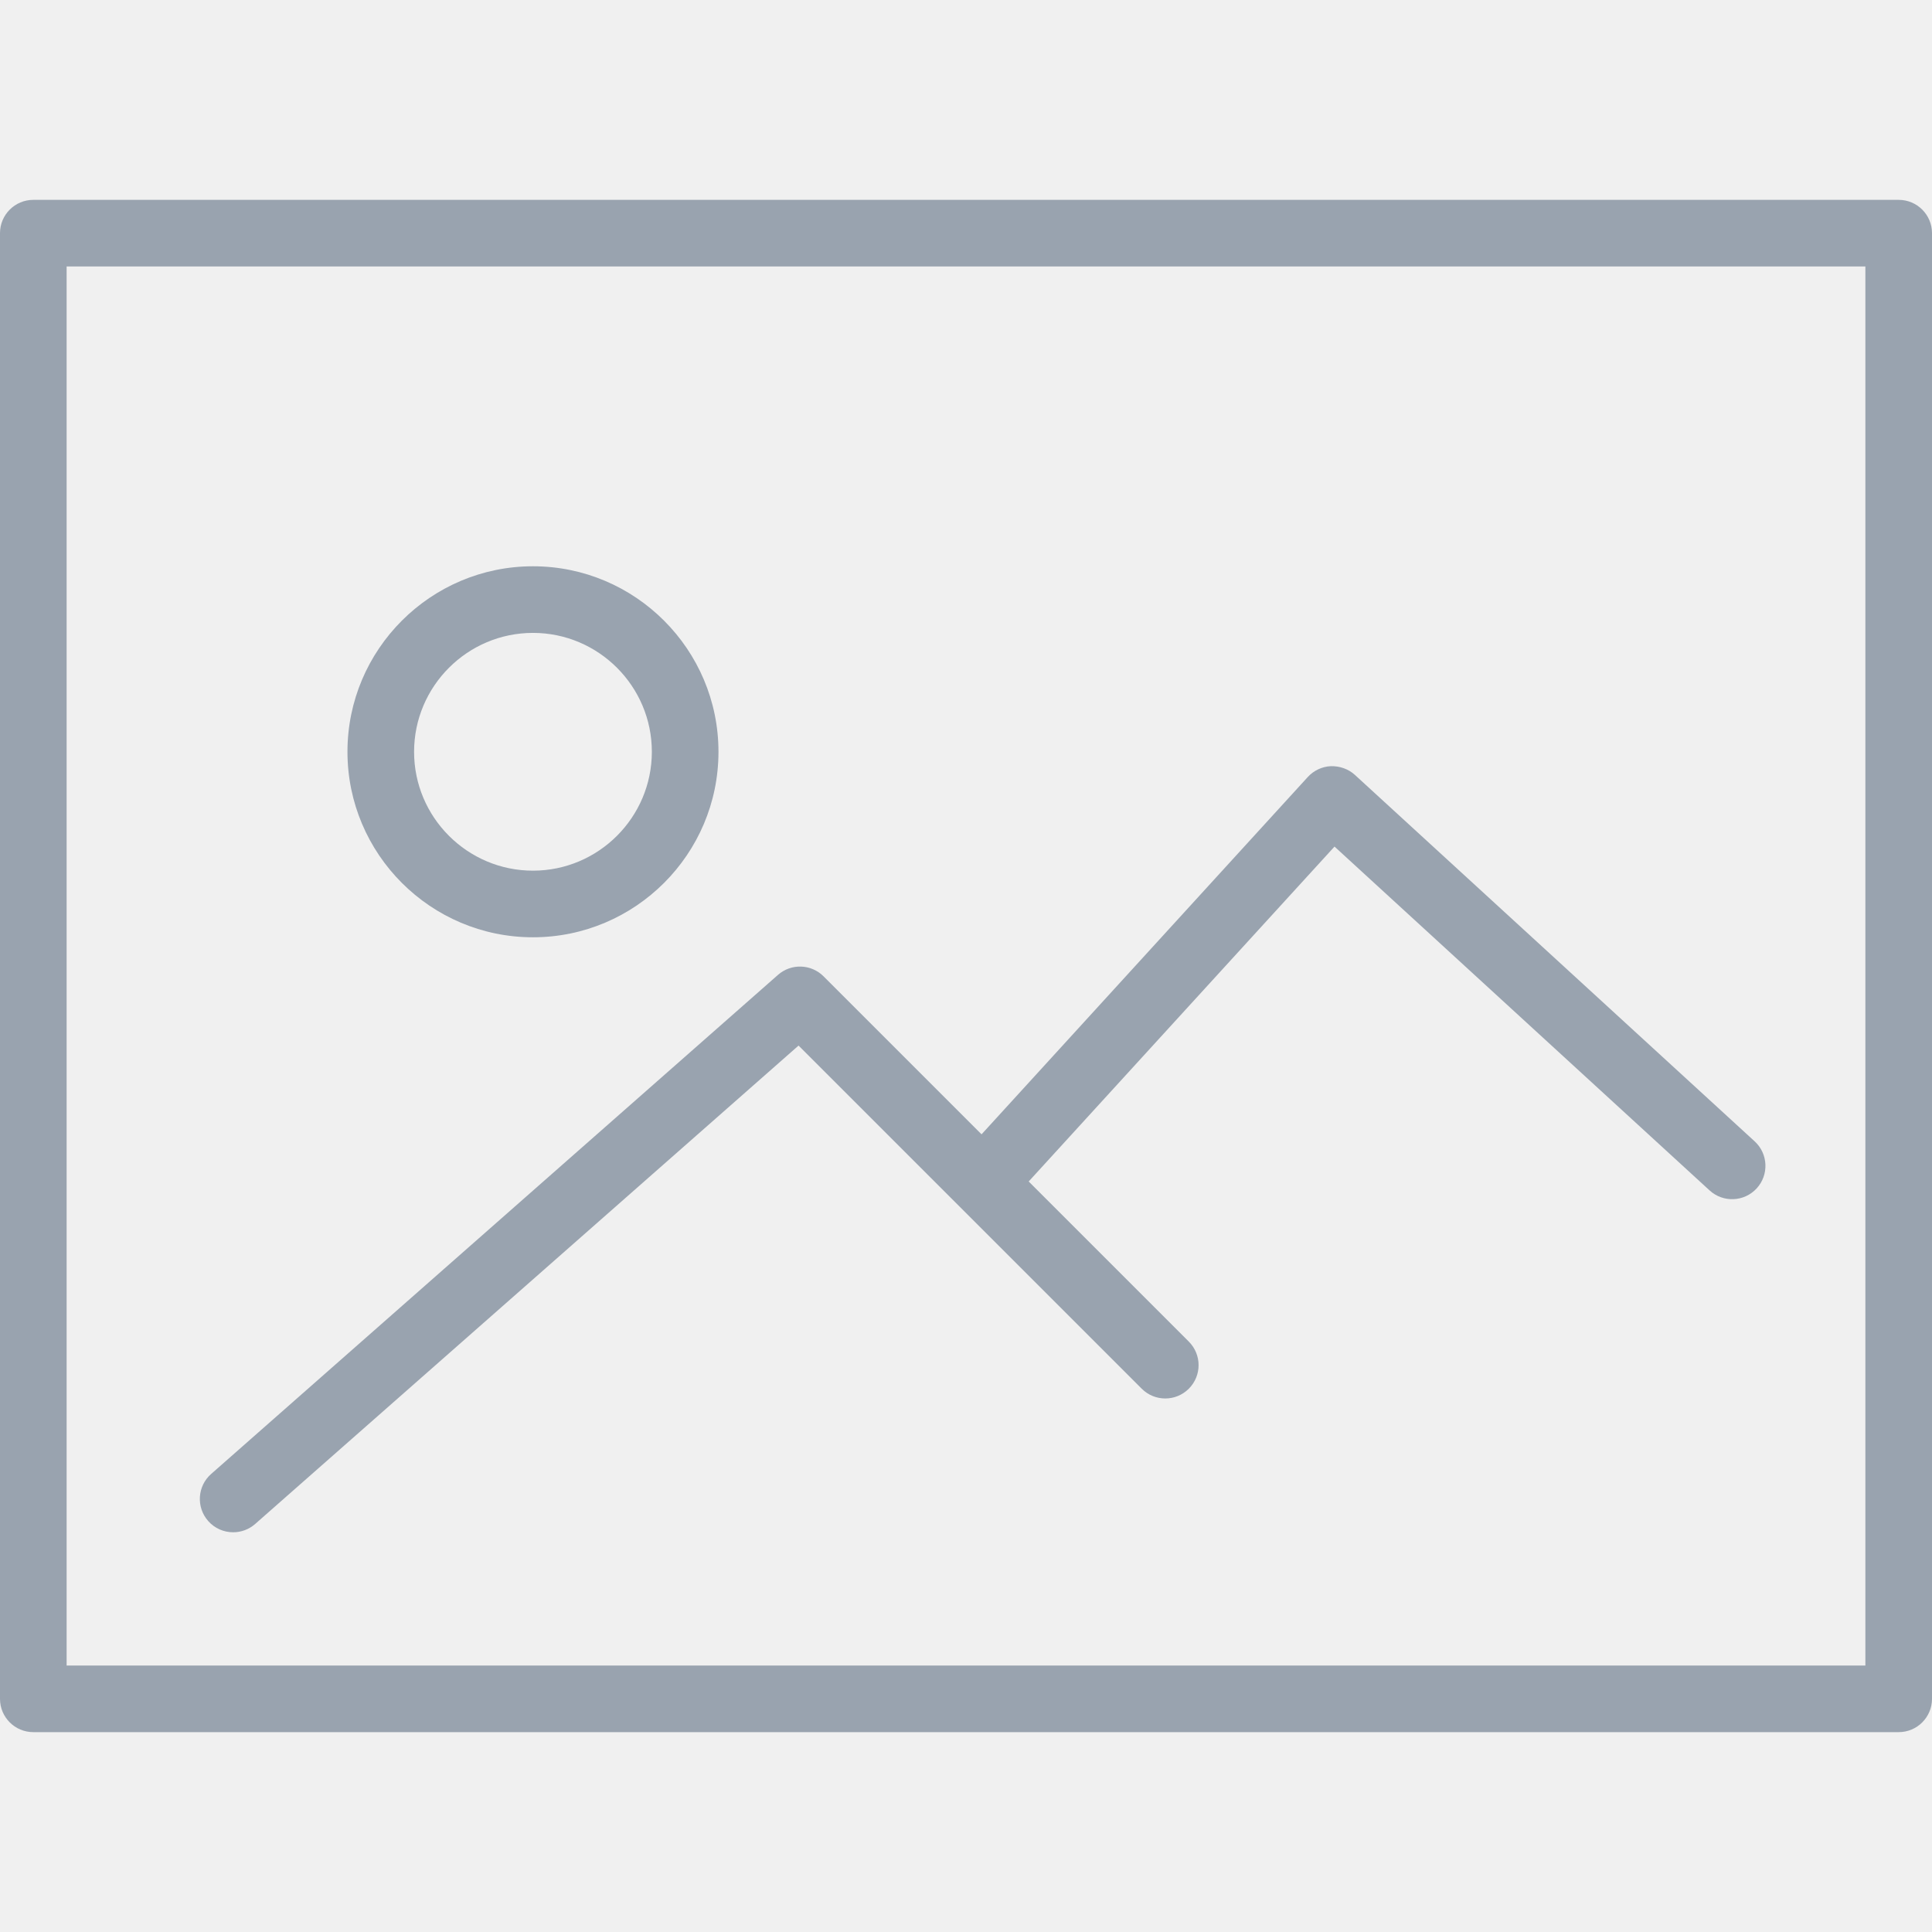
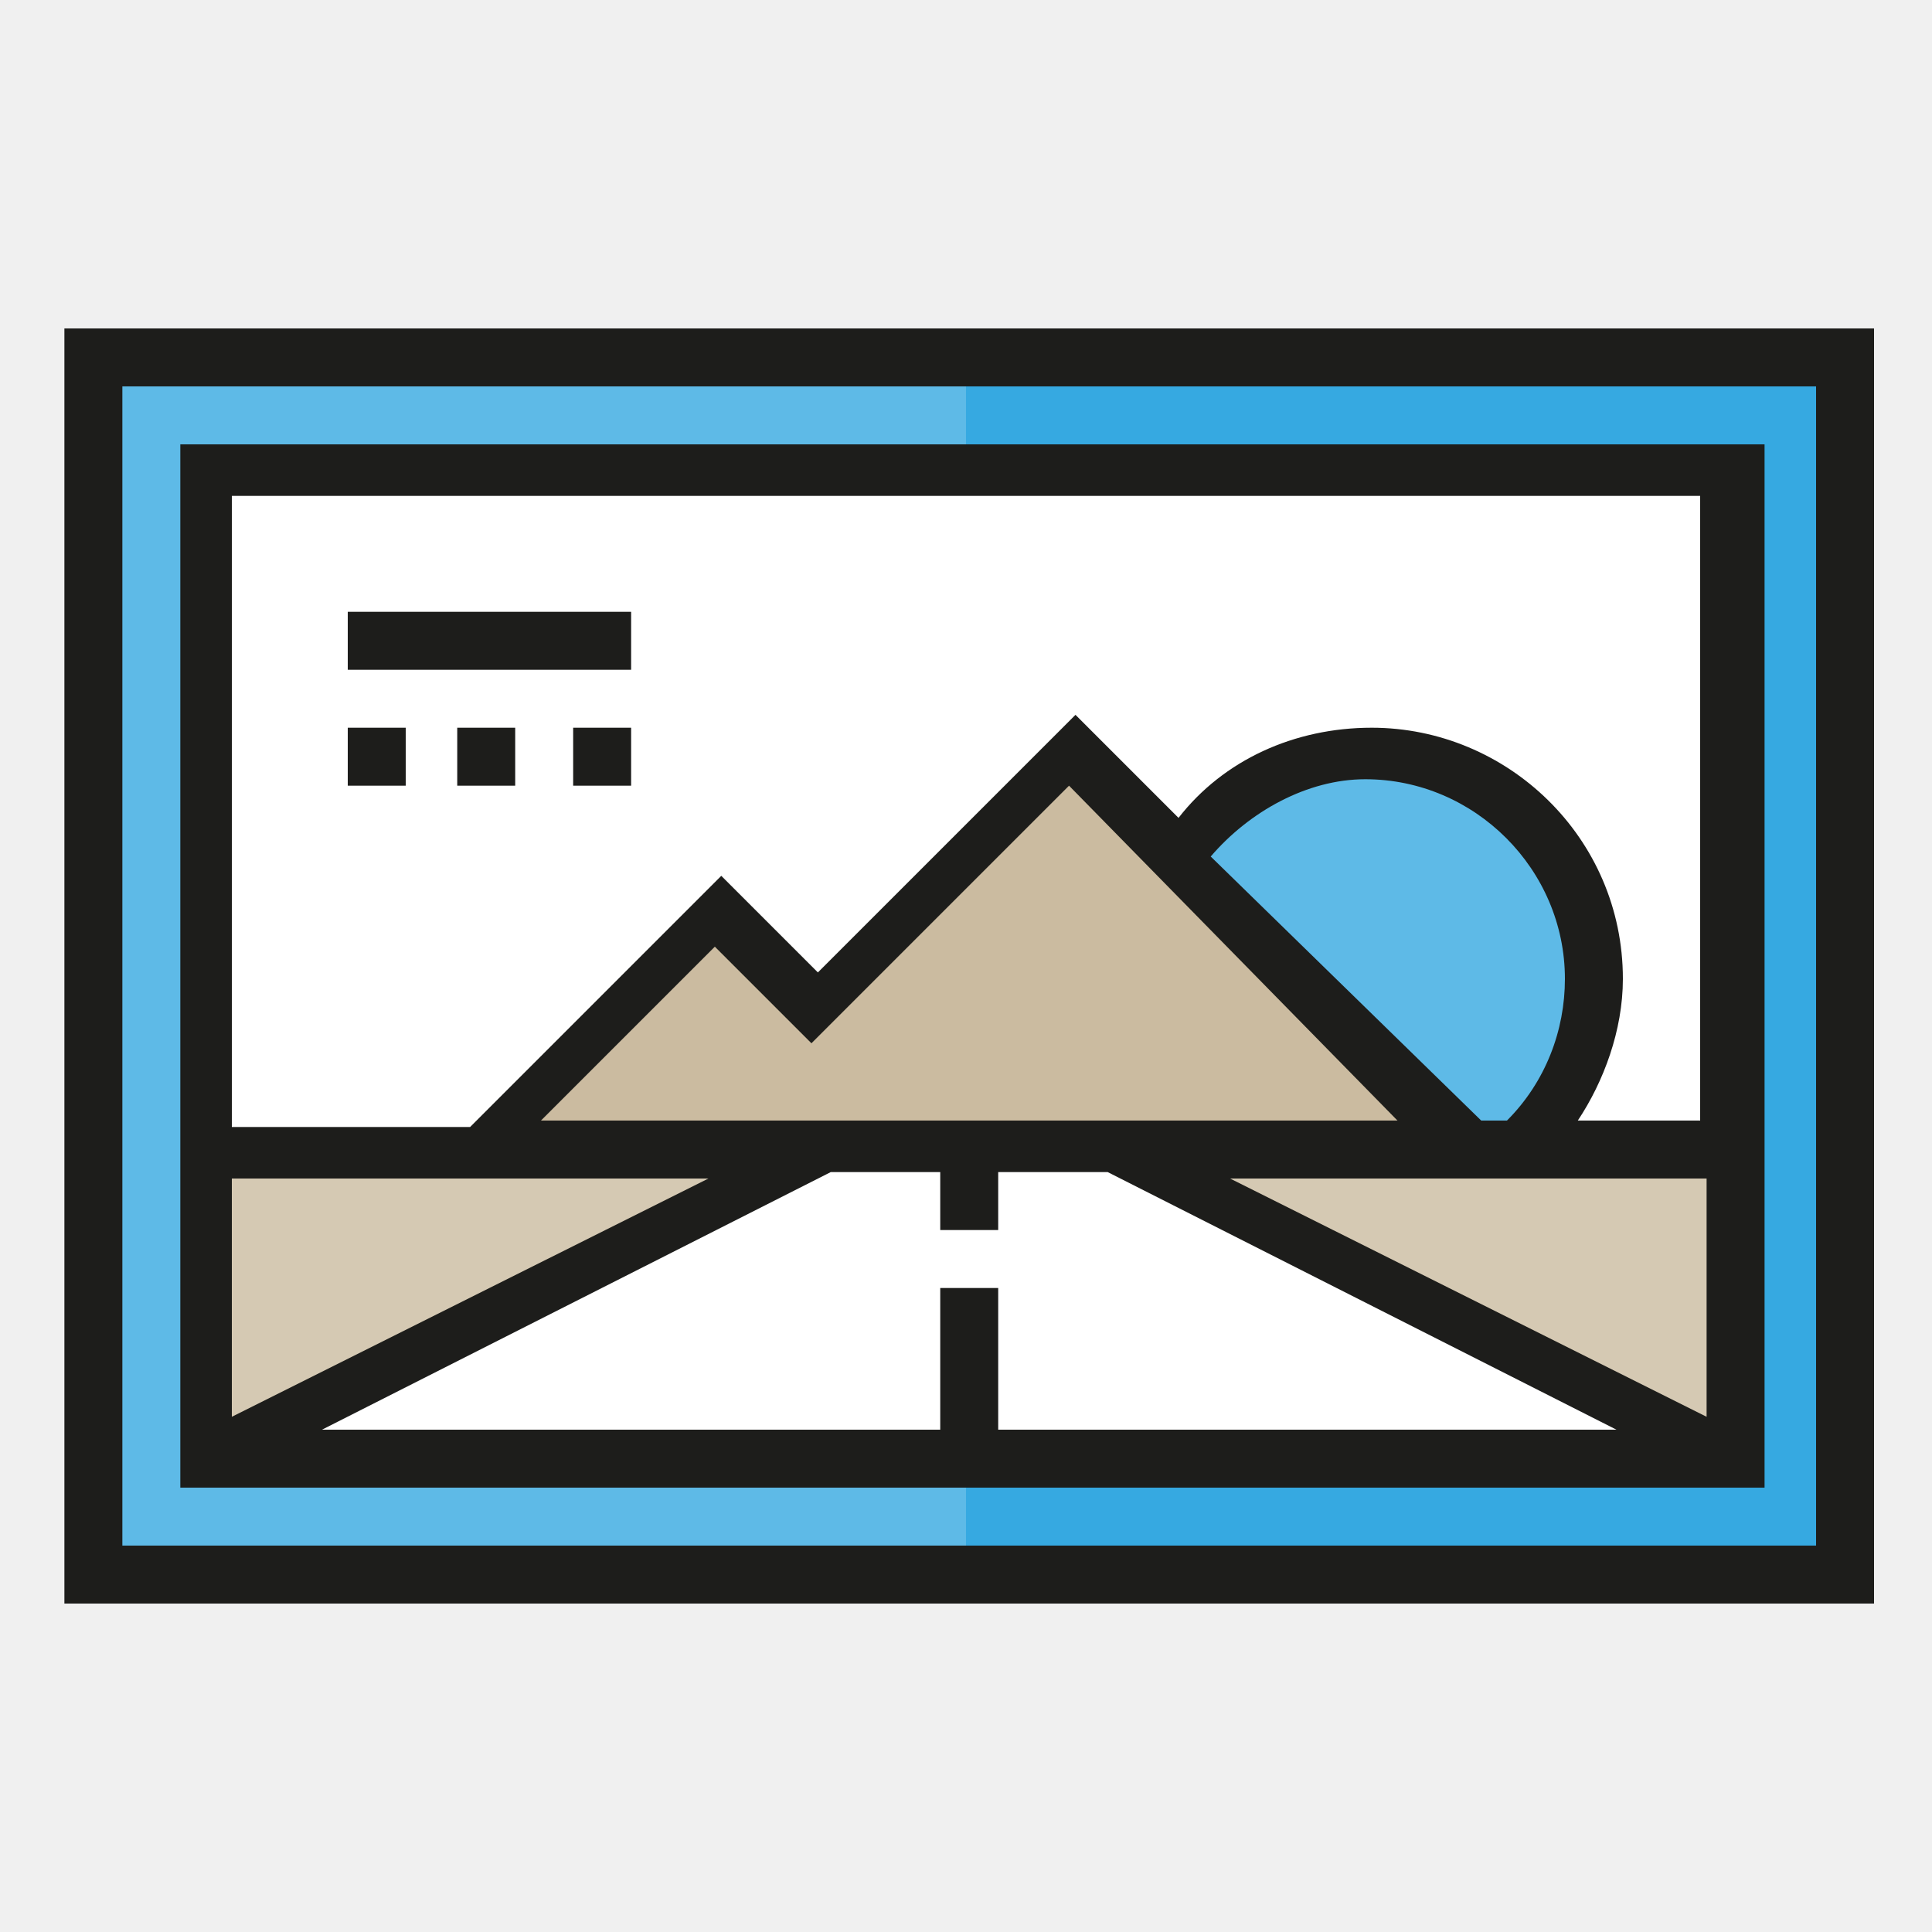
- <svg xmlns="http://www.w3.org/2000/svg" viewBox="0 0 58 58" fill="#99a3af">
+ <svg xmlns="http://www.w3.org/2000/svg" version="1.1" id="Layer_1" x="0px" y="0px" width="30px" height="30px" viewBox="0 0 30 30" enable-background="new 0 0 30 30" xml:space="preserve">
+   <rect x="1.4" y="5.6" fill="#5EBAE7" width="27.2" height="18.9" />
+   <rect x="15" y="5.6" fill="#36A9E1" width="13.6" height="18.9" />
  <g>
-     <path d="M57,6H1C0.448,6,0,6.447,0,7v44c0,0.553,0.448,1,1,1h56c0.552,0,1-0.447,1-1V7C58,6.447,57.552,6,57,6z M56,50H2V8h54V50z" />
-     <path d="M16,28.138c3.071,0,5.569-2.498,5.569-5.568C21.569,19.498,19.071,17,16,17s-5.569,2.498-5.569,5.569   C10.431,25.64,12.929,28.138,16,28.138z M16,19c1.968,0,3.569,1.602,3.569,3.569S17.968,26.138,16,26.138s-3.569-1.601-3.569-3.568   S14.032,19,16,19z" />
-     <path d="M7,46c0.234,0,0.47-0.082,0.66-0.249l16.313-14.362l10.302,10.301c0.391,0.391,1.023,0.391,1.414,0s0.391-1.023,0-1.414   l-4.807-4.807l9.181-10.054l11.261,10.323c0.407,0.373,1.04,0.345,1.413-0.062c0.373-0.407,0.346-1.04-0.062-1.413l-12-11   c-0.196-0.179-0.457-0.268-0.72-0.262c-0.265,0.012-0.515,0.129-0.694,0.325l-9.794,10.727l-4.743-4.743   c-0.374-0.373-0.972-0.392-1.368-0.044L6.339,44.249c-0.415,0.365-0.455,0.997-0.09,1.412C6.447,45.886,6.723,46,7,46z" />
+     <polygon fill="#FFFFFF" points="18.1,17.8 12.4,17.8 3.6,22.7 26.5,22.7  " />
+     <rect x="3.2" y="7.3" fill="#FFFFFF" width="23.7" height="10.5" />
+   </g>
+   <circle fill="#5EBAE7" cx="21.2" cy="15.2" r="3.5" />
+   <g>
+     <polygon fill="#D5C9B3" points="26.5,17.8 16.8,17.8 26.5,22.7 26.9,22.2  " />
+     <polygon fill="#D5C9B3" points="3.2,17.8 12.8,17.8 3.2,22.7 3.2,22.2  " />
+   </g>
+   <polygon fill="#CBBBA0" points="11.1,14.1 8,17.4 8.5,17.8 21.6,17.8 22.5,17.4 16.8,11.7 12.8,15.7 " />
+   <g>
+     <path fill="#1D1D1B" d="M29.1,24.9H1V5.1h28.1V24.9z M1.9,24h26.3V6H1.9V24z" />
+     <path fill="#1D1D1B" d="M2.8,6.9v16.2h24.6V6.9C27.3,6.9,2.8,6.9,2.8,6.9z M3.6,18.3H11L3.6,22C3.6,22,3.6,18.3,3.6,18.3z    M21.7,17.4H8.4l2.7-2.7l1.5,1.5l4-4L21.7,17.4z M18.8,13.3c0.6-0.7,1.5-1.2,2.4-1.2c1.7,0,3.1,1.4,3.1,3.1c0,0.8-0.3,1.6-0.9,2.2   h-0.4h0L18.8,13.3z M15.5,22.2V20h-0.9v2.2H5l7.9-4h1.7v0.9h0.9v-0.9h1.7l7.9,4H15.5L15.5,22.2z M26.5,22l-7.4-3.7h7.4V22z    M26.5,17.4h-2c0.4-0.6,0.7-1.4,0.7-2.2c0-2.2-1.8-3.9-3.9-3.9c-1.2,0-2.3,0.5-3,1.4l-1.6-1.6l-4,4l-1.5-1.5l-3.9,3.9H3.6V7.7h22.8   V17.4L26.5,17.4z" />
+     <rect x="5.4" y="9.5" fill="#1D1D1B" width="4.4" height="0.9" />
+     <rect x="5.4" y="11.3" fill="#1D1D1B" width="0.9" height="0.9" />
+     <rect x="7.1" y="11.3" fill="#1D1D1B" width="0.9" height="0.9" />
+     <rect x="8.9" y="11.3" fill="#1D1D1B" width="0.9" height="0.9" />
  </g>
</svg>
